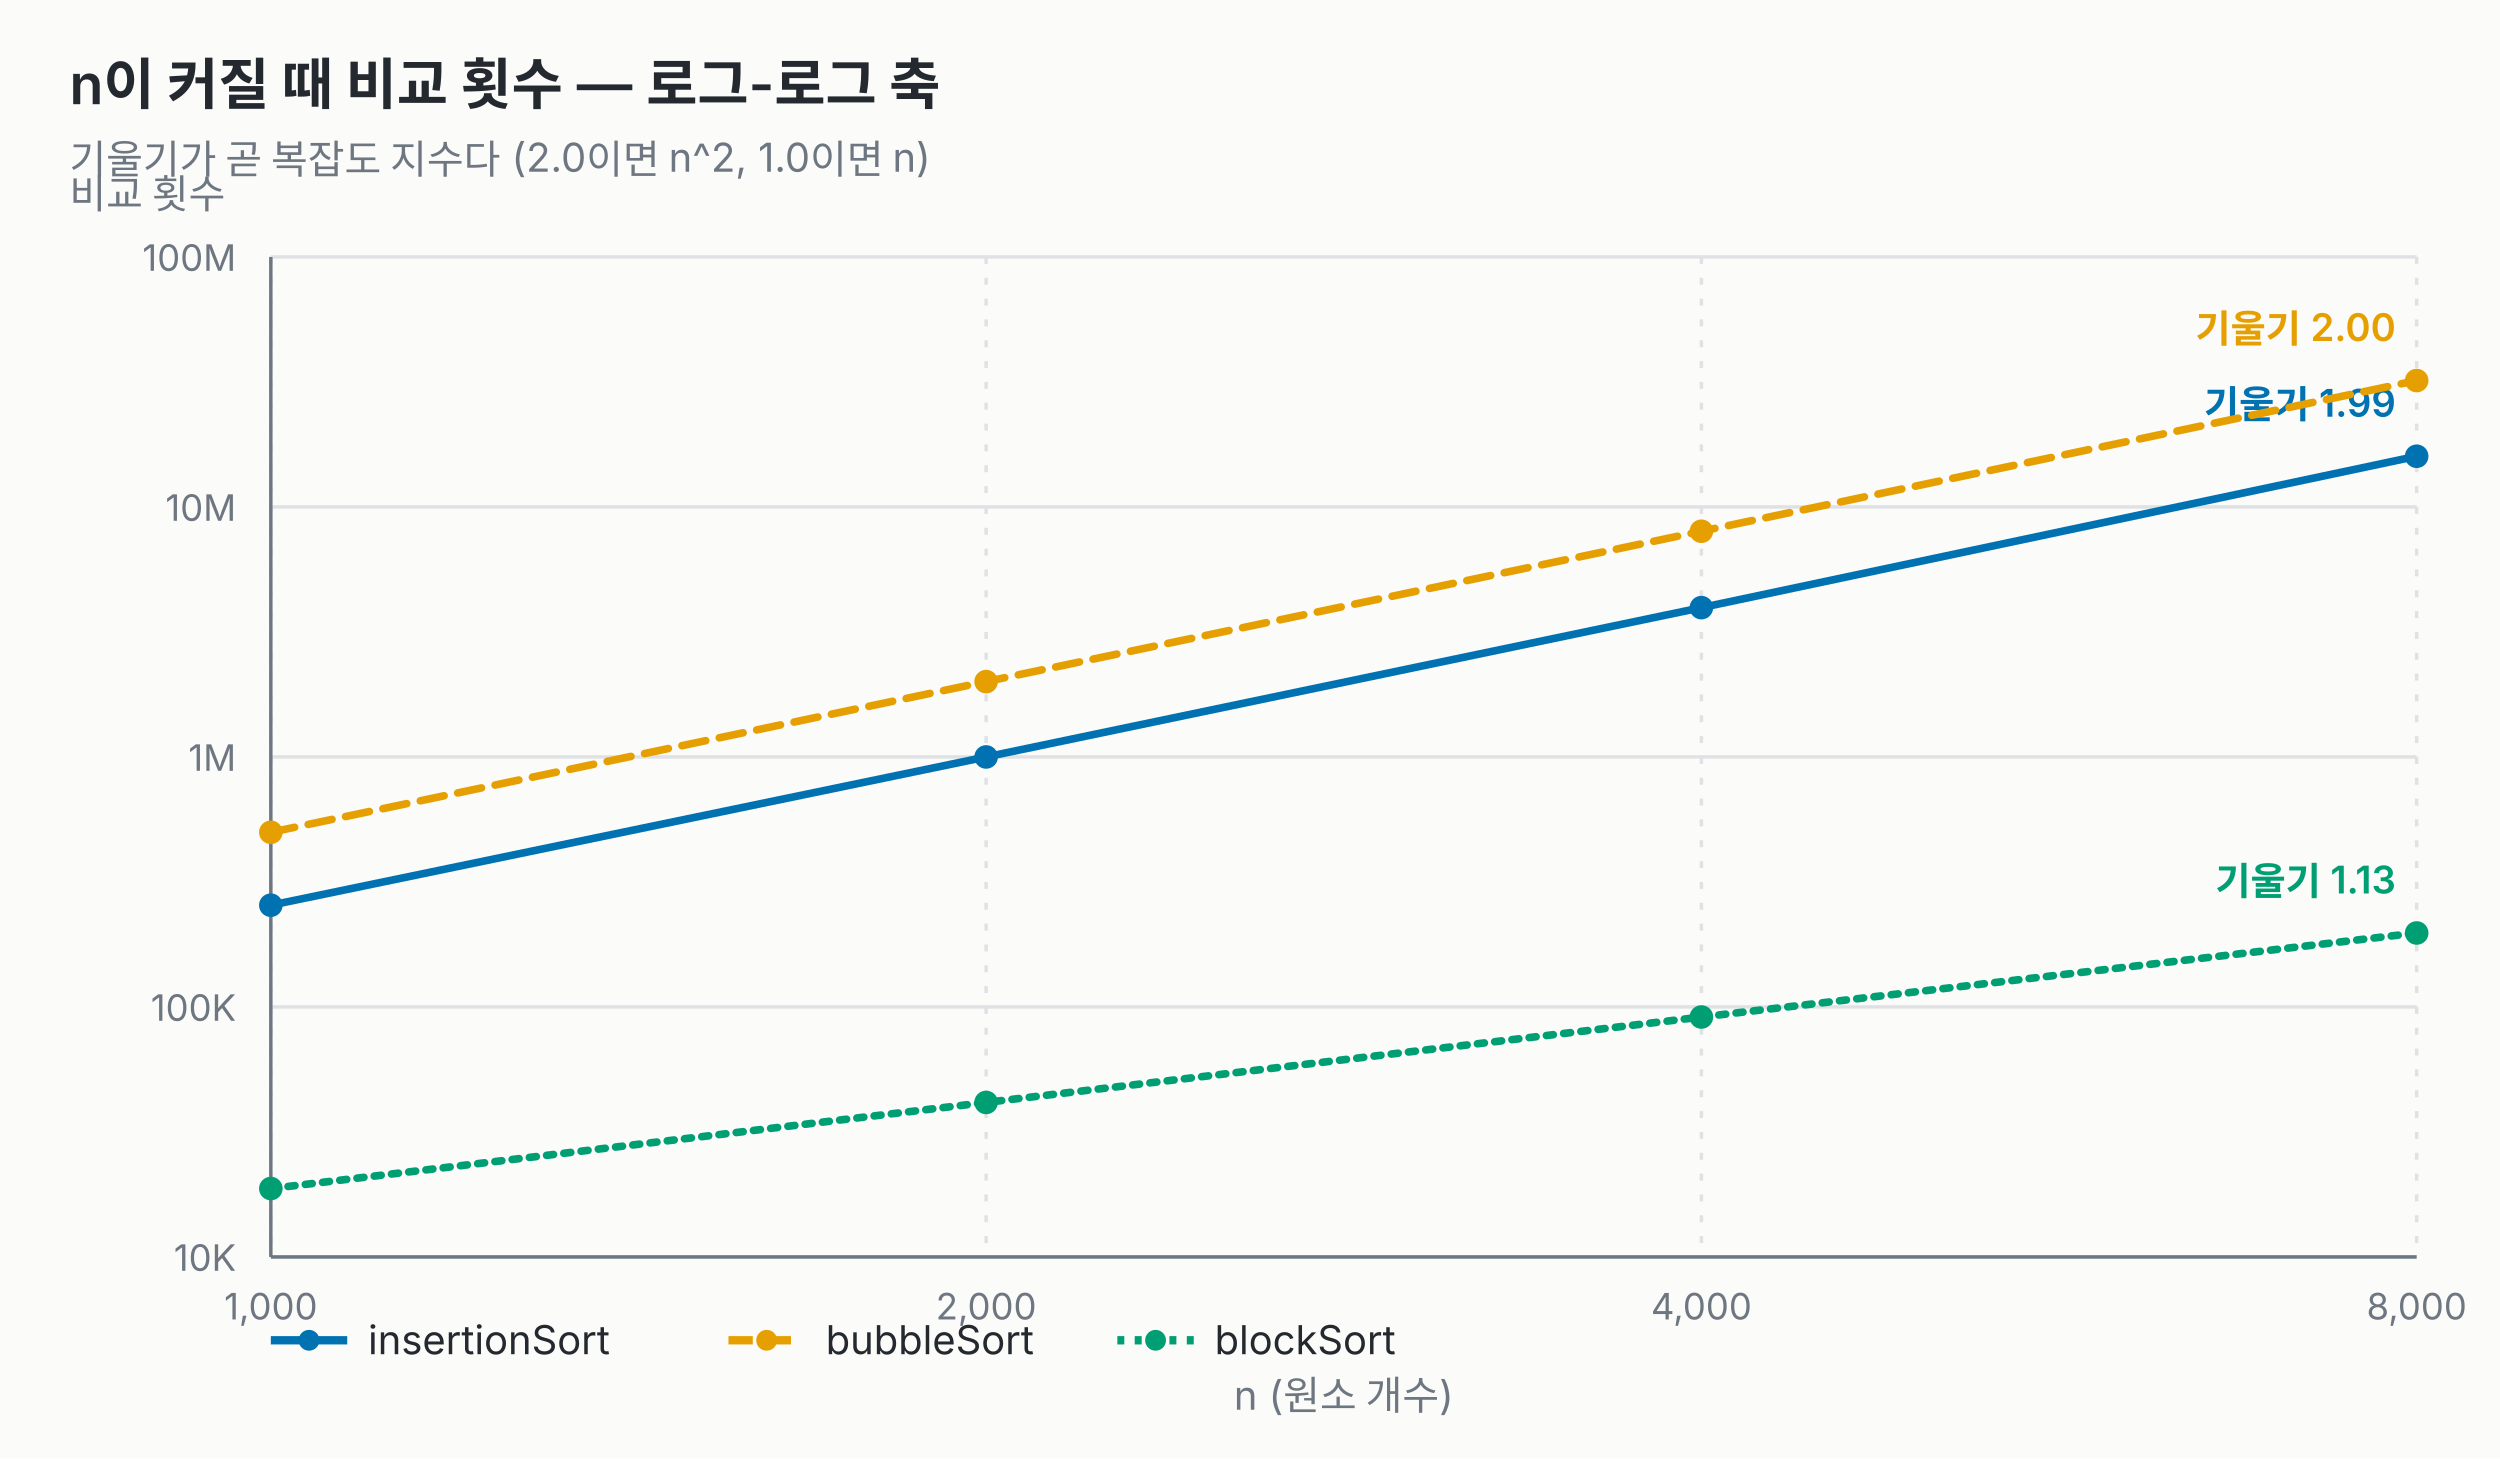
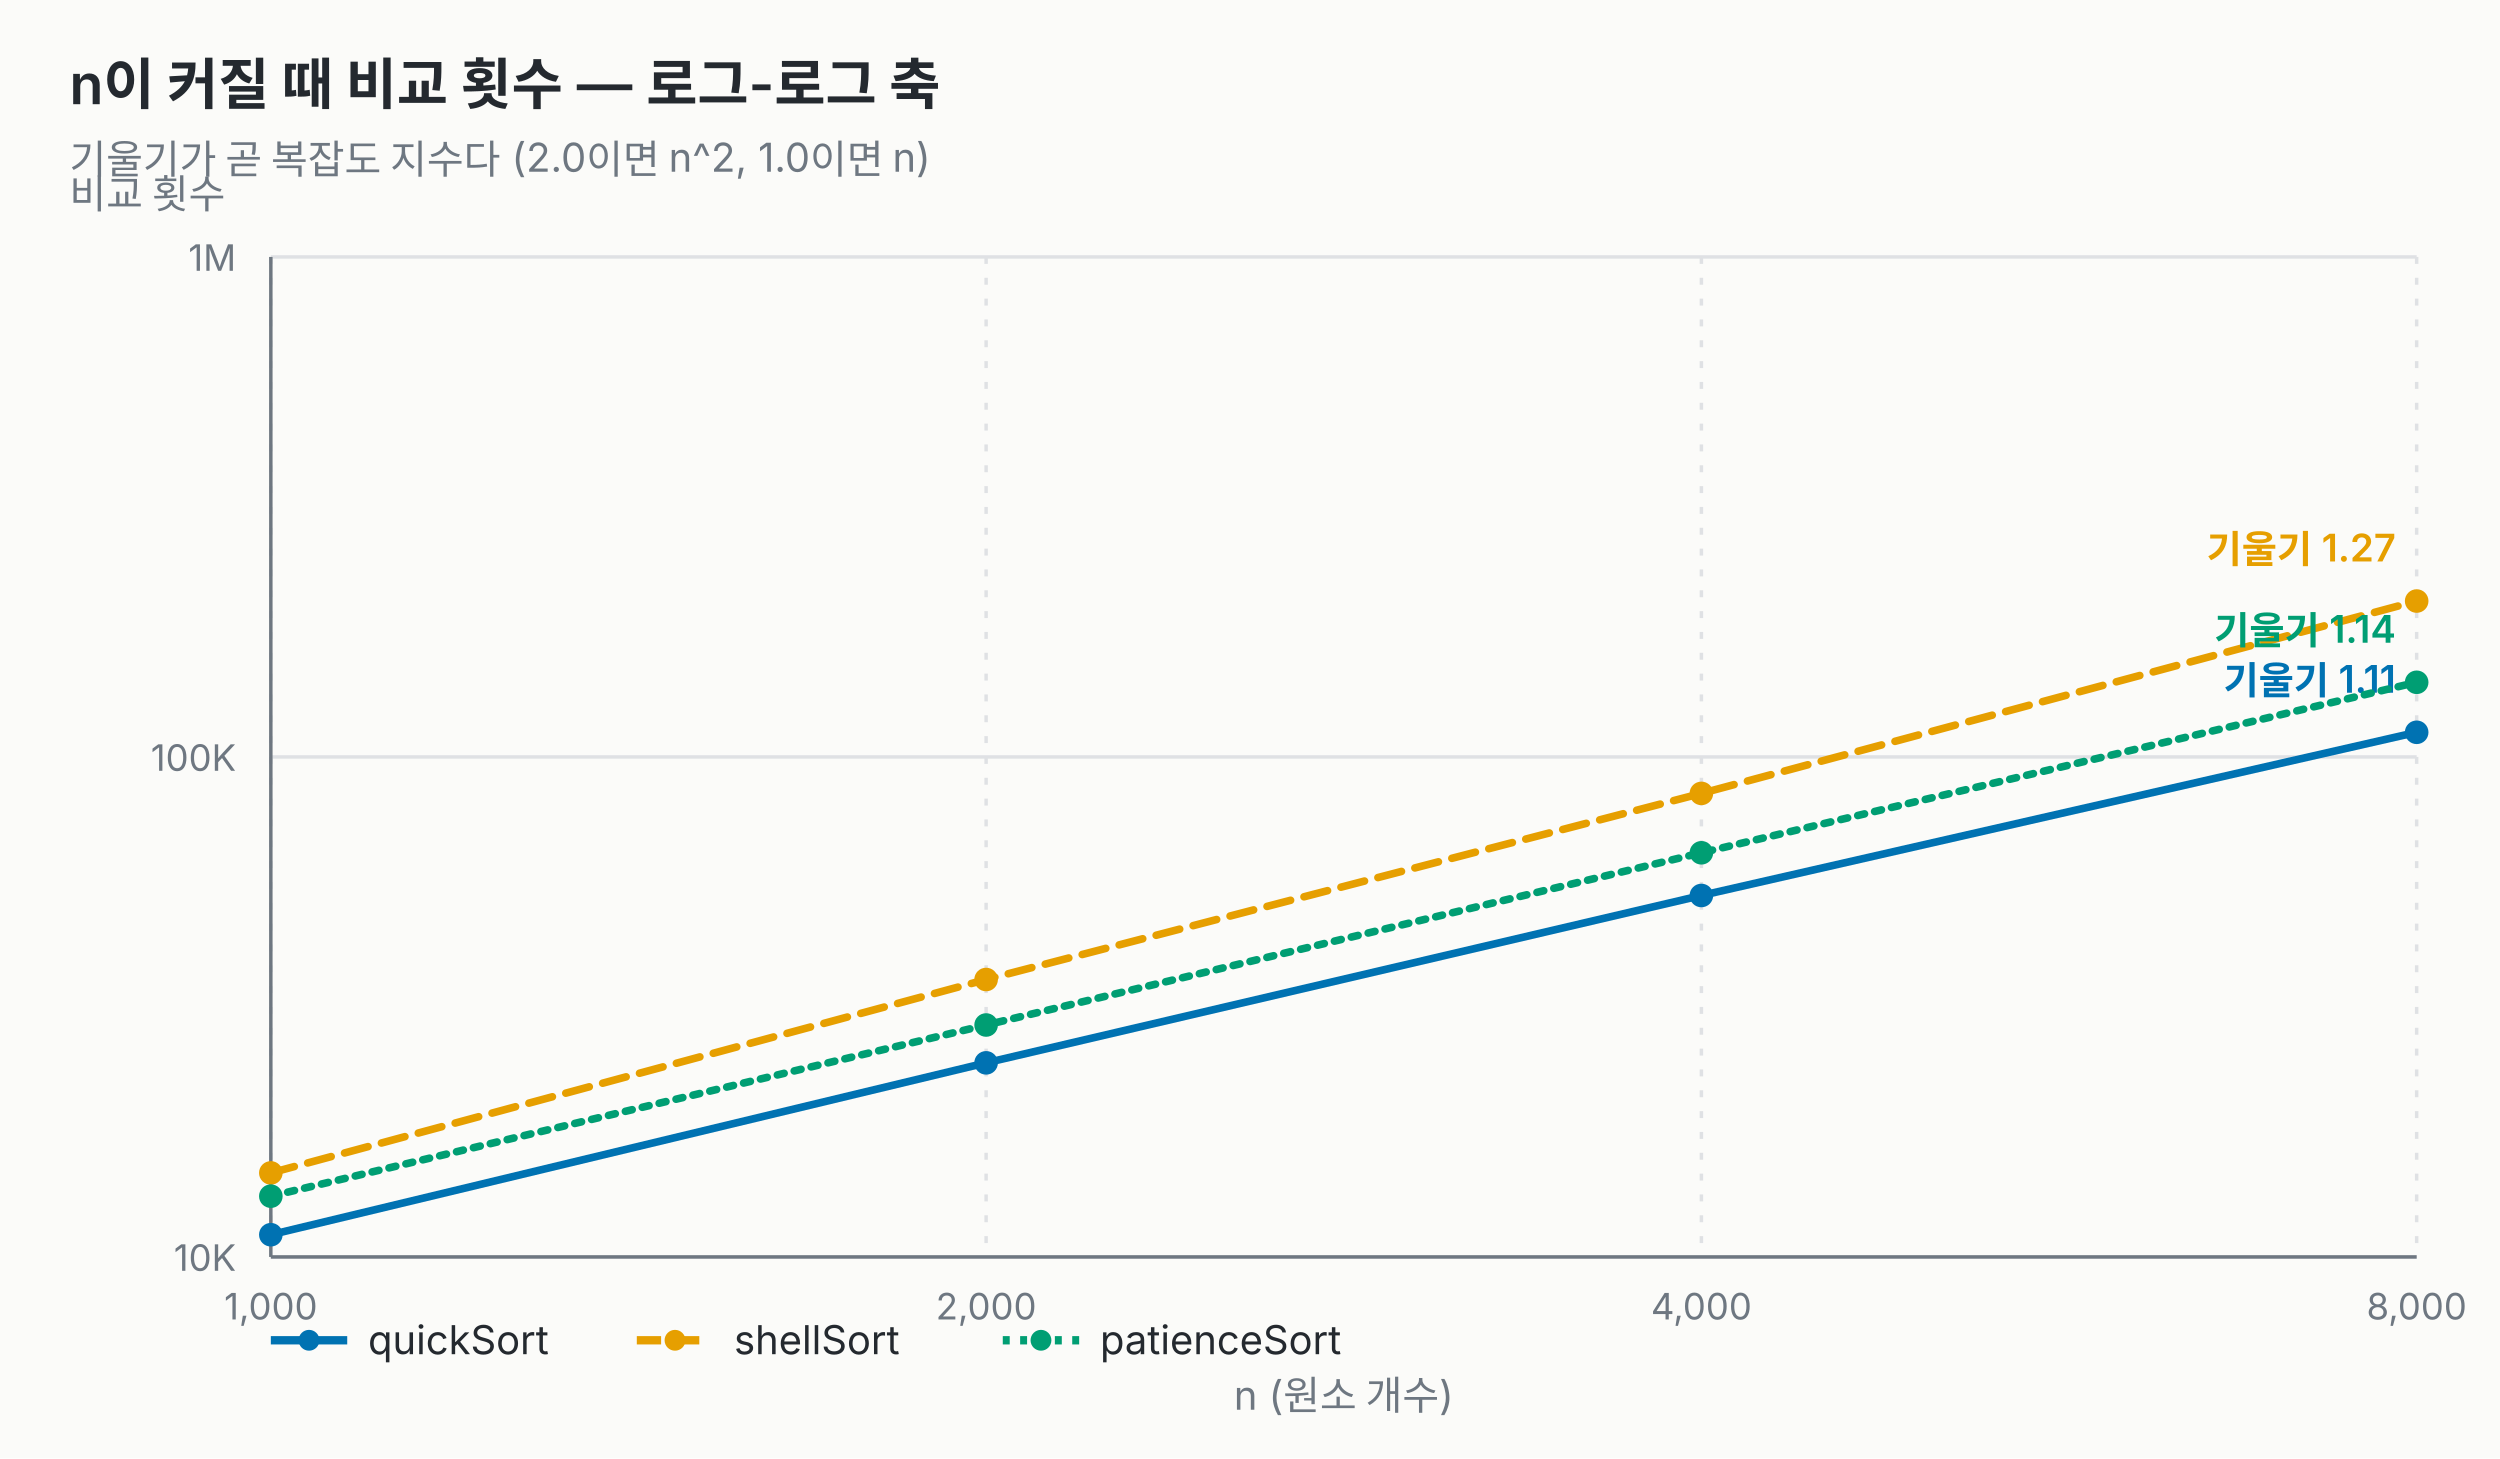
<svg xmlns="http://www.w3.org/2000/svg" width="720" height="420" viewBox="0 0 720 420" font-family="-apple-system, BlinkMacSystemFont, 'Segoe UI', 'Noto Sans KR', 'Apple SD Gothic Neo', 'Malgun Gothic', sans-serif">
  <rect width="720" height="420" fill="#fbfbf9" />
  <text x="20.0" y="30.0" font-size="16" fill="#24292f" text-anchor="start" font-weight="600">n이 커질 때 비교 횟수 — 로그-로그 축</text>
  <text x="20.0" y="50.0" font-size="11.5" fill="#6e7781" text-anchor="start" font-weight="400">기울기가 곧 복잡도 지수다 (2.0이면 n^2, 1.0이면 n)</text>
  <line x1="78.0" y1="362.0" x2="696.0" y2="362.0" stroke="#dfe1e4" stroke-width="1" stroke-dasharray="none" />
  <text x="68.0" y="366.0" font-size="10.5" fill="#6e7781" text-anchor="end" font-weight="400">10K</text>
-   <line x1="78.0" y1="290.0" x2="696.0" y2="290.0" stroke="#dfe1e4" stroke-width="1" stroke-dasharray="none" />
-   <text x="68.0" y="294.0" font-size="10.5" fill="#6e7781" text-anchor="end" font-weight="400">100K</text>
  <line x1="78.0" y1="218.0" x2="696.0" y2="218.0" stroke="#dfe1e4" stroke-width="1" stroke-dasharray="none" />
-   <text x="68.0" y="222.0" font-size="10.5" fill="#6e7781" text-anchor="end" font-weight="400">1M</text>
-   <line x1="78.0" y1="146.0" x2="696.0" y2="146.0" stroke="#dfe1e4" stroke-width="1" stroke-dasharray="none" />
-   <text x="68.0" y="150.0" font-size="10.5" fill="#6e7781" text-anchor="end" font-weight="400">10M</text>
+   <text x="68.0" y="222.0" font-size="10.5" fill="#6e7781" text-anchor="end" font-weight="400">100K</text>
  <line x1="78.0" y1="74.0" x2="696.0" y2="74.0" stroke="#dfe1e4" stroke-width="1" stroke-dasharray="none" />
-   <text x="68.0" y="78.0" font-size="10.5" fill="#6e7781" text-anchor="end" font-weight="400">100M</text>
+   <text x="68.0" y="78.0" font-size="10.5" fill="#6e7781" text-anchor="end" font-weight="400">1M</text>
  <line x1="78.0" y1="74.0" x2="78.0" y2="362.0" stroke="#dfe1e4" stroke-width="1" stroke-dasharray="2 4" />
  <text x="78.0" y="380.0" font-size="10.5" fill="#6e7781" text-anchor="middle" font-weight="400">1,000</text>
  <line x1="284.0" y1="74.0" x2="284.0" y2="362.0" stroke="#dfe1e4" stroke-width="1" stroke-dasharray="2 4" />
  <text x="284.0" y="380.0" font-size="10.5" fill="#6e7781" text-anchor="middle" font-weight="400">2,000</text>
  <line x1="490.0" y1="74.0" x2="490.0" y2="362.0" stroke="#dfe1e4" stroke-width="1" stroke-dasharray="2 4" />
  <text x="490.0" y="380.0" font-size="10.5" fill="#6e7781" text-anchor="middle" font-weight="400">4,000</text>
  <line x1="696.0" y1="74.0" x2="696.0" y2="362.0" stroke="#dfe1e4" stroke-width="1" stroke-dasharray="2 4" />
  <text x="696.0" y="380.0" font-size="10.5" fill="#6e7781" text-anchor="middle" font-weight="400">8,000</text>
  <line x1="78.0" y1="362.0" x2="696.0" y2="362.0" stroke="#6e7781" stroke-width="1" stroke-dasharray="none" />
  <line x1="78.0" y1="74.0" x2="78.0" y2="362.0" stroke="#6e7781" stroke-width="1" stroke-dasharray="none" />
  <text x="387.0" y="406.0" font-size="11.5" fill="#6e7781" text-anchor="middle" font-weight="400">n (원소 개수)</text>
  <text x="20.0" y="60.0" font-size="11.5" fill="#6e7781" text-anchor="start" font-weight="400">비교 횟수</text>
-   <polyline points="78.0,260.7 284.0,218.0 490.0,175.0 696.0,131.4" fill="none" stroke="#0072B2" stroke-width="2.2" stroke-dasharray="none" stroke-linejoin="round" stroke-linecap="round" />
-   <circle cx="78.0" cy="260.7" r="3.4" fill="#0072B2" />
-   <circle cx="284.0" cy="218.0" r="3.4" fill="#0072B2" />
-   <circle cx="490.0" cy="175.0" r="3.4" fill="#0072B2" />
-   <circle cx="696.0" cy="131.4" r="3.4" fill="#0072B2" />
-   <text x="690.0" y="120.4" font-size="11" fill="#0072B2" text-anchor="end" font-weight="600">기울기 1.99</text>
-   <polyline points="78.0,239.7 284.0,196.3 490.0,153.0 696.0,109.6" fill="none" stroke="#E69F00" stroke-width="2.2" stroke-dasharray="7 4" stroke-linejoin="round" stroke-linecap="round" />
-   <circle cx="78.0" cy="239.7" r="3.4" fill="#E69F00" />
-   <circle cx="284.0" cy="196.3" r="3.4" fill="#E69F00" />
-   <circle cx="490.0" cy="153.0" r="3.4" fill="#E69F00" />
-   <circle cx="696.0" cy="109.6" r="3.4" fill="#E69F00" />
-   <text x="690.0" y="98.6" font-size="11" fill="#E69F00" text-anchor="end" font-weight="600">기울기 2.00</text>
-   <polyline points="78.0,342.3 284.0,317.5 490.0,292.9 696.0,268.7" fill="none" stroke="#009E73" stroke-width="2.2" stroke-dasharray="2 3" stroke-linejoin="round" stroke-linecap="round" />
-   <circle cx="78.0" cy="342.3" r="3.4" fill="#009E73" />
-   <circle cx="284.0" cy="317.5" r="3.4" fill="#009E73" />
-   <circle cx="490.0" cy="292.9" r="3.4" fill="#009E73" />
-   <circle cx="696.0" cy="268.7" r="3.4" fill="#009E73" />
-   <text x="690.0" y="257.7" font-size="11" fill="#009E73" text-anchor="end" font-weight="600">기울기 1.13</text>
+   <polyline points="78.0,355.6 284.0,306.1 490.0,257.9 696.0,210.9" fill="none" stroke="#0072B2" stroke-width="2.2" stroke-dasharray="none" stroke-linejoin="round" stroke-linecap="round" />
+   <circle cx="78.0" cy="355.6" r="3.4" fill="#0072B2" />
+   <circle cx="284.0" cy="306.1" r="3.4" fill="#0072B2" />
+   <circle cx="490.0" cy="257.9" r="3.4" fill="#0072B2" />
+   <circle cx="696.0" cy="210.9" r="3.4" fill="#0072B2" />
+   <text x="690.0" y="199.9" font-size="11" fill="#0072B2" text-anchor="end" font-weight="600">기울기 1.11</text>
+   <polyline points="78.0,337.8 284.0,282.1 490.0,228.5 696.0,173.1" fill="none" stroke="#E69F00" stroke-width="2.2" stroke-dasharray="7 4" stroke-linejoin="round" stroke-linecap="round" />
+   <circle cx="78.0" cy="337.8" r="3.4" fill="#E69F00" />
+   <circle cx="284.0" cy="282.1" r="3.4" fill="#E69F00" />
+   <circle cx="490.0" cy="228.5" r="3.4" fill="#E69F00" />
+   <circle cx="696.0" cy="173.1" r="3.4" fill="#E69F00" />
+   <text x="690.0" y="162.1" font-size="11" fill="#E69F00" text-anchor="end" font-weight="600">기울기 1.27</text>
+   <polyline points="78.0,344.5 284.0,295.2 490.0,245.6 696.0,196.5" fill="none" stroke="#009E73" stroke-width="2.2" stroke-dasharray="2 3" stroke-linejoin="round" stroke-linecap="round" />
+   <circle cx="78.0" cy="344.5" r="3.4" fill="#009E73" />
+   <circle cx="284.0" cy="295.2" r="3.4" fill="#009E73" />
+   <circle cx="490.0" cy="245.6" r="3.4" fill="#009E73" />
+   <circle cx="696.0" cy="196.5" r="3.4" fill="#009E73" />
+   <text x="690.0" y="185.5" font-size="11" fill="#009E73" text-anchor="end" font-weight="600">기울기 1.14</text>
  <line x1="78.0" y1="386.0" x2="100.0" y2="386.0" stroke="#0072B2" stroke-width="2.4" stroke-dasharray="none" />
  <circle cx="89.0" cy="386.0" r="3" fill="#0072B2" />
-   <text x="106.0" y="390.0" font-size="11.5" fill="#24292f" text-anchor="start" font-weight="400">insertionSort</text>
-   <line x1="209.8" y1="386.0" x2="231.8" y2="386.0" stroke="#E69F00" stroke-width="2.4" stroke-dasharray="7 4" />
-   <circle cx="220.8" cy="386.0" r="3" fill="#E69F00" />
-   <text x="237.8" y="390.0" font-size="11.5" fill="#24292f" text-anchor="start" font-weight="400">bubbleSort</text>
-   <line x1="321.8" y1="386.0" x2="343.8" y2="386.0" stroke="#009E73" stroke-width="2.4" stroke-dasharray="2 3" />
-   <circle cx="332.8" cy="386.0" r="3" fill="#009E73" />
-   <text x="349.8" y="390.0" font-size="11.5" fill="#24292f" text-anchor="start" font-weight="400">blockSort</text>
+   <text x="106.0" y="390.0" font-size="11.5" fill="#24292f" text-anchor="start" font-weight="400">quickSort</text>
+   <line x1="183.4" y1="386.0" x2="205.4" y2="386.0" stroke="#E69F00" stroke-width="2.4" stroke-dasharray="7 4" />
+   <circle cx="194.4" cy="386.0" r="3" fill="#E69F00" />
+   <text x="211.4" y="390.0" font-size="11.5" fill="#24292f" text-anchor="start" font-weight="400">shellSort</text>
+   <line x1="288.8" y1="386.0" x2="310.8" y2="386.0" stroke="#009E73" stroke-width="2.4" stroke-dasharray="2 3" />
+   <circle cx="299.8" cy="386.0" r="3" fill="#009E73" />
+   <text x="316.8" y="390.0" font-size="11.5" fill="#24292f" text-anchor="start" font-weight="400">patienceSort</text>
</svg>
